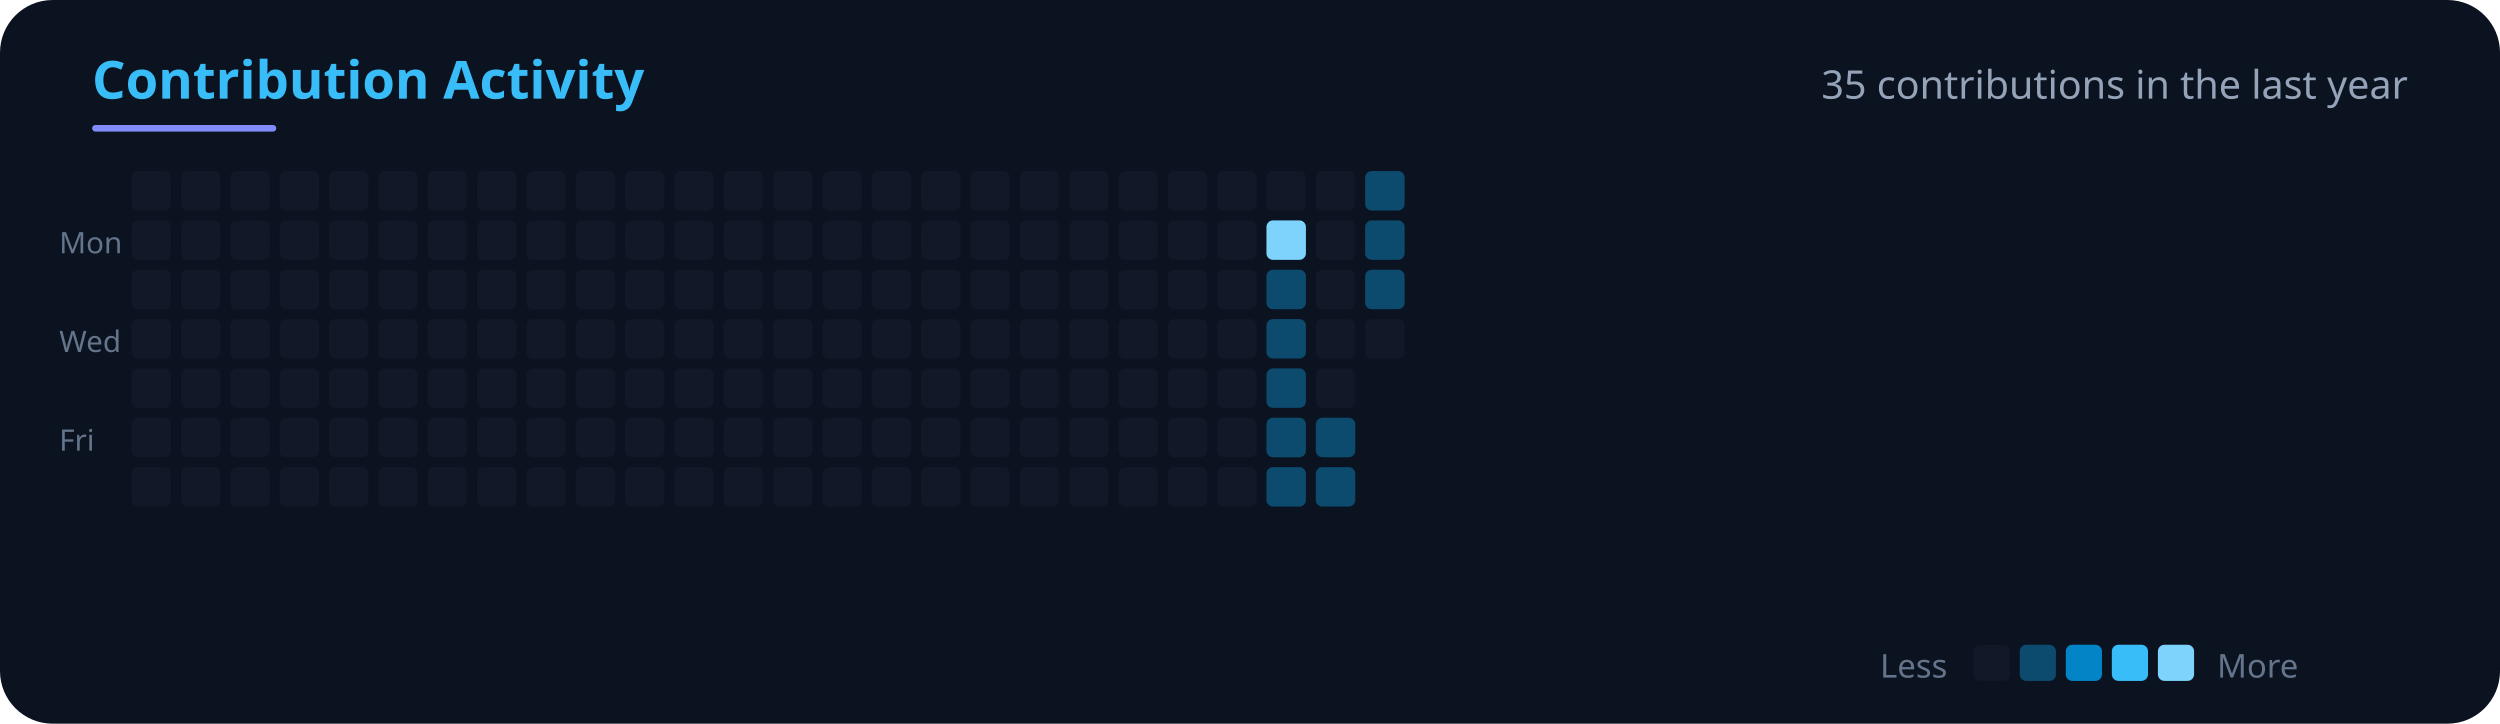
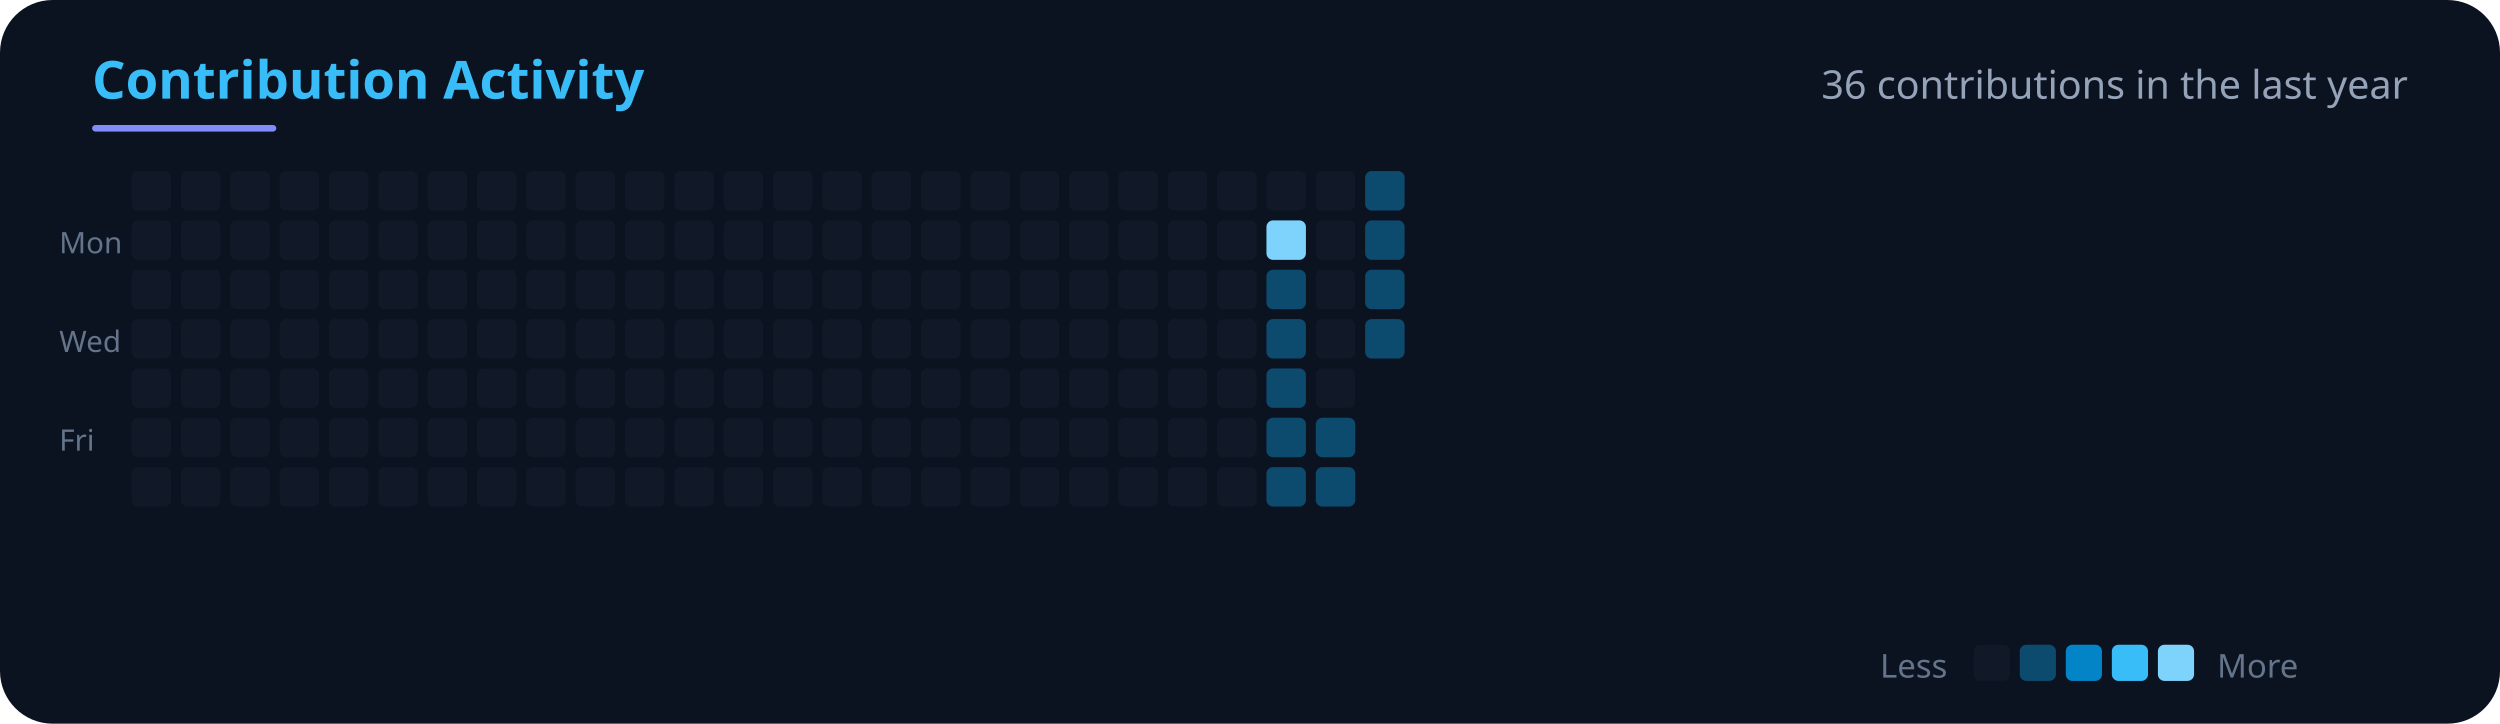
<svg xmlns="http://www.w3.org/2000/svg" width="760" height="220" viewBox="0 0 760 220" role="img">
  <rect width="100%" height="100%" rx="16" fill="#0B1220" />
  <text x="28" y="30" fill="#38BDF8" font-family="Segoe UI, Ubuntu, sans-serif" font-size="16" font-weight="700">Contribution Activity</text>
-   <text x="732" y="30" text-anchor="end" fill="#94A3B8" font-family="Segoe UI, Ubuntu, sans-serif" font-size="12">35 contributions in the last year</text>
+   <text x="732" y="30" text-anchor="end" fill="#94A3B8" font-family="Segoe UI, Ubuntu, sans-serif" font-size="12">36 contributions in the last year</text>
  <rect x="28" y="38" width="56" height="2" rx="1" fill="#818CF8" />
  <text x="18" y="77" fill="#64748B" font-family="Segoe UI, Ubuntu, sans-serif" font-size="9">Mon</text>
  <text x="18" y="107" fill="#64748B" font-family="Segoe UI, Ubuntu, sans-serif" font-size="9">Wed</text>
  <text x="18" y="137" fill="#64748B" font-family="Segoe UI, Ubuntu, sans-serif" font-size="9">Fri</text>
  <rect x="40" y="52" width="12" height="12" rx="2" fill="#111827" />
  <rect x="40" y="67" width="12" height="12" rx="2" fill="#111827" />
  <rect x="40" y="82" width="12" height="12" rx="2" fill="#111827" />
  <rect x="40" y="97" width="12" height="12" rx="2" fill="#111827" />
  <rect x="40" y="112" width="12" height="12" rx="2" fill="#111827" />
  <rect x="40" y="127" width="12" height="12" rx="2" fill="#111827" />
  <rect x="40" y="142" width="12" height="12" rx="2" fill="#111827" />
  <rect x="55" y="52" width="12" height="12" rx="2" fill="#111827" />
  <rect x="55" y="67" width="12" height="12" rx="2" fill="#111827" />
  <rect x="55" y="82" width="12" height="12" rx="2" fill="#111827" />
  <rect x="55" y="97" width="12" height="12" rx="2" fill="#111827" />
  <rect x="55" y="112" width="12" height="12" rx="2" fill="#111827" />
  <rect x="55" y="127" width="12" height="12" rx="2" fill="#111827" />
  <rect x="55" y="142" width="12" height="12" rx="2" fill="#111827" />
  <rect x="70" y="52" width="12" height="12" rx="2" fill="#111827" />
  <rect x="70" y="67" width="12" height="12" rx="2" fill="#111827" />
  <rect x="70" y="82" width="12" height="12" rx="2" fill="#111827" />
  <rect x="70" y="97" width="12" height="12" rx="2" fill="#111827" />
  <rect x="70" y="112" width="12" height="12" rx="2" fill="#111827" />
  <rect x="70" y="127" width="12" height="12" rx="2" fill="#111827" />
  <rect x="70" y="142" width="12" height="12" rx="2" fill="#111827" />
  <rect x="85" y="52" width="12" height="12" rx="2" fill="#111827" />
  <rect x="85" y="67" width="12" height="12" rx="2" fill="#111827" />
  <rect x="85" y="82" width="12" height="12" rx="2" fill="#111827" />
  <rect x="85" y="97" width="12" height="12" rx="2" fill="#111827" />
  <rect x="85" y="112" width="12" height="12" rx="2" fill="#111827" />
  <rect x="85" y="127" width="12" height="12" rx="2" fill="#111827" />
  <rect x="85" y="142" width="12" height="12" rx="2" fill="#111827" />
  <rect x="100" y="52" width="12" height="12" rx="2" fill="#111827" />
  <rect x="100" y="67" width="12" height="12" rx="2" fill="#111827" />
  <rect x="100" y="82" width="12" height="12" rx="2" fill="#111827" />
  <rect x="100" y="97" width="12" height="12" rx="2" fill="#111827" />
  <rect x="100" y="112" width="12" height="12" rx="2" fill="#111827" />
  <rect x="100" y="127" width="12" height="12" rx="2" fill="#111827" />
  <rect x="100" y="142" width="12" height="12" rx="2" fill="#111827" />
  <rect x="115" y="52" width="12" height="12" rx="2" fill="#111827" />
  <rect x="115" y="67" width="12" height="12" rx="2" fill="#111827" />
  <rect x="115" y="82" width="12" height="12" rx="2" fill="#111827" />
  <rect x="115" y="97" width="12" height="12" rx="2" fill="#111827" />
  <rect x="115" y="112" width="12" height="12" rx="2" fill="#111827" />
  <rect x="115" y="127" width="12" height="12" rx="2" fill="#111827" />
  <rect x="115" y="142" width="12" height="12" rx="2" fill="#111827" />
  <rect x="130" y="52" width="12" height="12" rx="2" fill="#111827" />
  <rect x="130" y="67" width="12" height="12" rx="2" fill="#111827" />
  <rect x="130" y="82" width="12" height="12" rx="2" fill="#111827" />
  <rect x="130" y="97" width="12" height="12" rx="2" fill="#111827" />
  <rect x="130" y="112" width="12" height="12" rx="2" fill="#111827" />
  <rect x="130" y="127" width="12" height="12" rx="2" fill="#111827" />
  <rect x="130" y="142" width="12" height="12" rx="2" fill="#111827" />
  <rect x="145" y="52" width="12" height="12" rx="2" fill="#111827" />
  <rect x="145" y="67" width="12" height="12" rx="2" fill="#111827" />
  <rect x="145" y="82" width="12" height="12" rx="2" fill="#111827" />
  <rect x="145" y="97" width="12" height="12" rx="2" fill="#111827" />
  <rect x="145" y="112" width="12" height="12" rx="2" fill="#111827" />
  <rect x="145" y="127" width="12" height="12" rx="2" fill="#111827" />
  <rect x="145" y="142" width="12" height="12" rx="2" fill="#111827" />
  <rect x="160" y="52" width="12" height="12" rx="2" fill="#111827" />
  <rect x="160" y="67" width="12" height="12" rx="2" fill="#111827" />
  <rect x="160" y="82" width="12" height="12" rx="2" fill="#111827" />
  <rect x="160" y="97" width="12" height="12" rx="2" fill="#111827" />
  <rect x="160" y="112" width="12" height="12" rx="2" fill="#111827" />
  <rect x="160" y="127" width="12" height="12" rx="2" fill="#111827" />
  <rect x="160" y="142" width="12" height="12" rx="2" fill="#111827" />
  <rect x="175" y="52" width="12" height="12" rx="2" fill="#111827" />
  <rect x="175" y="67" width="12" height="12" rx="2" fill="#111827" />
  <rect x="175" y="82" width="12" height="12" rx="2" fill="#111827" />
  <rect x="175" y="97" width="12" height="12" rx="2" fill="#111827" />
  <rect x="175" y="112" width="12" height="12" rx="2" fill="#111827" />
  <rect x="175" y="127" width="12" height="12" rx="2" fill="#111827" />
  <rect x="175" y="142" width="12" height="12" rx="2" fill="#111827" />
  <rect x="190" y="52" width="12" height="12" rx="2" fill="#111827" />
  <rect x="190" y="67" width="12" height="12" rx="2" fill="#111827" />
  <rect x="190" y="82" width="12" height="12" rx="2" fill="#111827" />
  <rect x="190" y="97" width="12" height="12" rx="2" fill="#111827" />
  <rect x="190" y="112" width="12" height="12" rx="2" fill="#111827" />
  <rect x="190" y="127" width="12" height="12" rx="2" fill="#111827" />
  <rect x="190" y="142" width="12" height="12" rx="2" fill="#111827" />
  <rect x="205" y="52" width="12" height="12" rx="2" fill="#111827" />
  <rect x="205" y="67" width="12" height="12" rx="2" fill="#111827" />
  <rect x="205" y="82" width="12" height="12" rx="2" fill="#111827" />
  <rect x="205" y="97" width="12" height="12" rx="2" fill="#111827" />
  <rect x="205" y="112" width="12" height="12" rx="2" fill="#111827" />
  <rect x="205" y="127" width="12" height="12" rx="2" fill="#111827" />
  <rect x="205" y="142" width="12" height="12" rx="2" fill="#111827" />
  <rect x="220" y="52" width="12" height="12" rx="2" fill="#111827" />
  <rect x="220" y="67" width="12" height="12" rx="2" fill="#111827" />
  <rect x="220" y="82" width="12" height="12" rx="2" fill="#111827" />
  <rect x="220" y="97" width="12" height="12" rx="2" fill="#111827" />
  <rect x="220" y="112" width="12" height="12" rx="2" fill="#111827" />
  <rect x="220" y="127" width="12" height="12" rx="2" fill="#111827" />
  <rect x="220" y="142" width="12" height="12" rx="2" fill="#111827" />
  <rect x="235" y="52" width="12" height="12" rx="2" fill="#111827" />
  <rect x="235" y="67" width="12" height="12" rx="2" fill="#111827" />
  <rect x="235" y="82" width="12" height="12" rx="2" fill="#111827" />
  <rect x="235" y="97" width="12" height="12" rx="2" fill="#111827" />
  <rect x="235" y="112" width="12" height="12" rx="2" fill="#111827" />
  <rect x="235" y="127" width="12" height="12" rx="2" fill="#111827" />
  <rect x="235" y="142" width="12" height="12" rx="2" fill="#111827" />
  <rect x="250" y="52" width="12" height="12" rx="2" fill="#111827" />
  <rect x="250" y="67" width="12" height="12" rx="2" fill="#111827" />
  <rect x="250" y="82" width="12" height="12" rx="2" fill="#111827" />
  <rect x="250" y="97" width="12" height="12" rx="2" fill="#111827" />
  <rect x="250" y="112" width="12" height="12" rx="2" fill="#111827" />
  <rect x="250" y="127" width="12" height="12" rx="2" fill="#111827" />
  <rect x="250" y="142" width="12" height="12" rx="2" fill="#111827" />
  <rect x="265" y="52" width="12" height="12" rx="2" fill="#111827" />
  <rect x="265" y="67" width="12" height="12" rx="2" fill="#111827" />
  <rect x="265" y="82" width="12" height="12" rx="2" fill="#111827" />
  <rect x="265" y="97" width="12" height="12" rx="2" fill="#111827" />
  <rect x="265" y="112" width="12" height="12" rx="2" fill="#111827" />
  <rect x="265" y="127" width="12" height="12" rx="2" fill="#111827" />
  <rect x="265" y="142" width="12" height="12" rx="2" fill="#111827" />
  <rect x="280" y="52" width="12" height="12" rx="2" fill="#111827" />
  <rect x="280" y="67" width="12" height="12" rx="2" fill="#111827" />
  <rect x="280" y="82" width="12" height="12" rx="2" fill="#111827" />
  <rect x="280" y="97" width="12" height="12" rx="2" fill="#111827" />
  <rect x="280" y="112" width="12" height="12" rx="2" fill="#111827" />
  <rect x="280" y="127" width="12" height="12" rx="2" fill="#111827" />
  <rect x="280" y="142" width="12" height="12" rx="2" fill="#111827" />
  <rect x="295" y="52" width="12" height="12" rx="2" fill="#111827" />
  <rect x="295" y="67" width="12" height="12" rx="2" fill="#111827" />
  <rect x="295" y="82" width="12" height="12" rx="2" fill="#111827" />
  <rect x="295" y="97" width="12" height="12" rx="2" fill="#111827" />
  <rect x="295" y="112" width="12" height="12" rx="2" fill="#111827" />
  <rect x="295" y="127" width="12" height="12" rx="2" fill="#111827" />
  <rect x="295" y="142" width="12" height="12" rx="2" fill="#111827" />
  <rect x="310" y="52" width="12" height="12" rx="2" fill="#111827" />
  <rect x="310" y="67" width="12" height="12" rx="2" fill="#111827" />
  <rect x="310" y="82" width="12" height="12" rx="2" fill="#111827" />
  <rect x="310" y="97" width="12" height="12" rx="2" fill="#111827" />
  <rect x="310" y="112" width="12" height="12" rx="2" fill="#111827" />
  <rect x="310" y="127" width="12" height="12" rx="2" fill="#111827" />
  <rect x="310" y="142" width="12" height="12" rx="2" fill="#111827" />
  <rect x="325" y="52" width="12" height="12" rx="2" fill="#111827" />
  <rect x="325" y="67" width="12" height="12" rx="2" fill="#111827" />
  <rect x="325" y="82" width="12" height="12" rx="2" fill="#111827" />
  <rect x="325" y="97" width="12" height="12" rx="2" fill="#111827" />
  <rect x="325" y="112" width="12" height="12" rx="2" fill="#111827" />
  <rect x="325" y="127" width="12" height="12" rx="2" fill="#111827" />
  <rect x="325" y="142" width="12" height="12" rx="2" fill="#111827" />
  <rect x="340" y="52" width="12" height="12" rx="2" fill="#111827" />
  <rect x="340" y="67" width="12" height="12" rx="2" fill="#111827" />
  <rect x="340" y="82" width="12" height="12" rx="2" fill="#111827" />
  <rect x="340" y="97" width="12" height="12" rx="2" fill="#111827" />
  <rect x="340" y="112" width="12" height="12" rx="2" fill="#111827" />
  <rect x="340" y="127" width="12" height="12" rx="2" fill="#111827" />
  <rect x="340" y="142" width="12" height="12" rx="2" fill="#111827" />
  <rect x="355" y="52" width="12" height="12" rx="2" fill="#111827" />
  <rect x="355" y="67" width="12" height="12" rx="2" fill="#111827" />
  <rect x="355" y="82" width="12" height="12" rx="2" fill="#111827" />
  <rect x="355" y="97" width="12" height="12" rx="2" fill="#111827" />
  <rect x="355" y="112" width="12" height="12" rx="2" fill="#111827" />
  <rect x="355" y="127" width="12" height="12" rx="2" fill="#111827" />
  <rect x="355" y="142" width="12" height="12" rx="2" fill="#111827" />
  <rect x="370" y="52" width="12" height="12" rx="2" fill="#111827" />
  <rect x="370" y="67" width="12" height="12" rx="2" fill="#111827" />
  <rect x="370" y="82" width="12" height="12" rx="2" fill="#111827" />
  <rect x="370" y="97" width="12" height="12" rx="2" fill="#111827" />
  <rect x="370" y="112" width="12" height="12" rx="2" fill="#111827" />
  <rect x="370" y="127" width="12" height="12" rx="2" fill="#111827" />
  <rect x="370" y="142" width="12" height="12" rx="2" fill="#111827" />
  <rect x="385" y="52" width="12" height="12" rx="2" fill="#111827" />
  <rect x="385" y="67" width="12" height="12" rx="2" fill="#7DD3FC" />
  <rect x="385" y="82" width="12" height="12" rx="2" fill="#0C4A6E" />
  <rect x="385" y="97" width="12" height="12" rx="2" fill="#0C4A6E" />
  <rect x="385" y="112" width="12" height="12" rx="2" fill="#0C4A6E" />
  <rect x="385" y="127" width="12" height="12" rx="2" fill="#0C4A6E" />
  <rect x="385" y="142" width="12" height="12" rx="2" fill="#0C4A6E" />
  <rect x="400" y="52" width="12" height="12" rx="2" fill="#111827" />
  <rect x="400" y="67" width="12" height="12" rx="2" fill="#111827" />
  <rect x="400" y="82" width="12" height="12" rx="2" fill="#111827" />
  <rect x="400" y="97" width="12" height="12" rx="2" fill="#111827" />
  <rect x="400" y="112" width="12" height="12" rx="2" fill="#111827" />
  <rect x="400" y="127" width="12" height="12" rx="2" fill="#0C4A6E" />
  <rect x="400" y="142" width="12" height="12" rx="2" fill="#0C4A6E" />
  <rect x="415" y="52" width="12" height="12" rx="2" fill="#0C4A6E" />
  <rect x="415" y="67" width="12" height="12" rx="2" fill="#0C4A6E" />
  <rect x="415" y="82" width="12" height="12" rx="2" fill="#0C4A6E" />
-   <rect x="415" y="97" width="12" height="12" rx="2" fill="#111827" />
+   <rect x="415" y="97" width="12" height="12" rx="2" fill="#0C4A6E" />
  <text x="592" y="206" text-anchor="end" fill="#64748B" font-size="10" font-family="Segoe UI, Ubuntu, sans-serif">Less</text>
  <rect x="600" y="196" width="11" height="11" rx="2" fill="#111827" />
  <rect x="614" y="196" width="11" height="11" rx="2" fill="#0C4A6E" />
  <rect x="628" y="196" width="11" height="11" rx="2" fill="#0284C7" />
  <rect x="642" y="196" width="11" height="11" rx="2" fill="#38BDF8" />
  <rect x="656" y="196" width="11" height="11" rx="2" fill="#7DD3FC" />
  <text x="674" y="206" fill="#64748B" font-size="10" font-family="Segoe UI, Ubuntu, sans-serif">More</text>
</svg>
